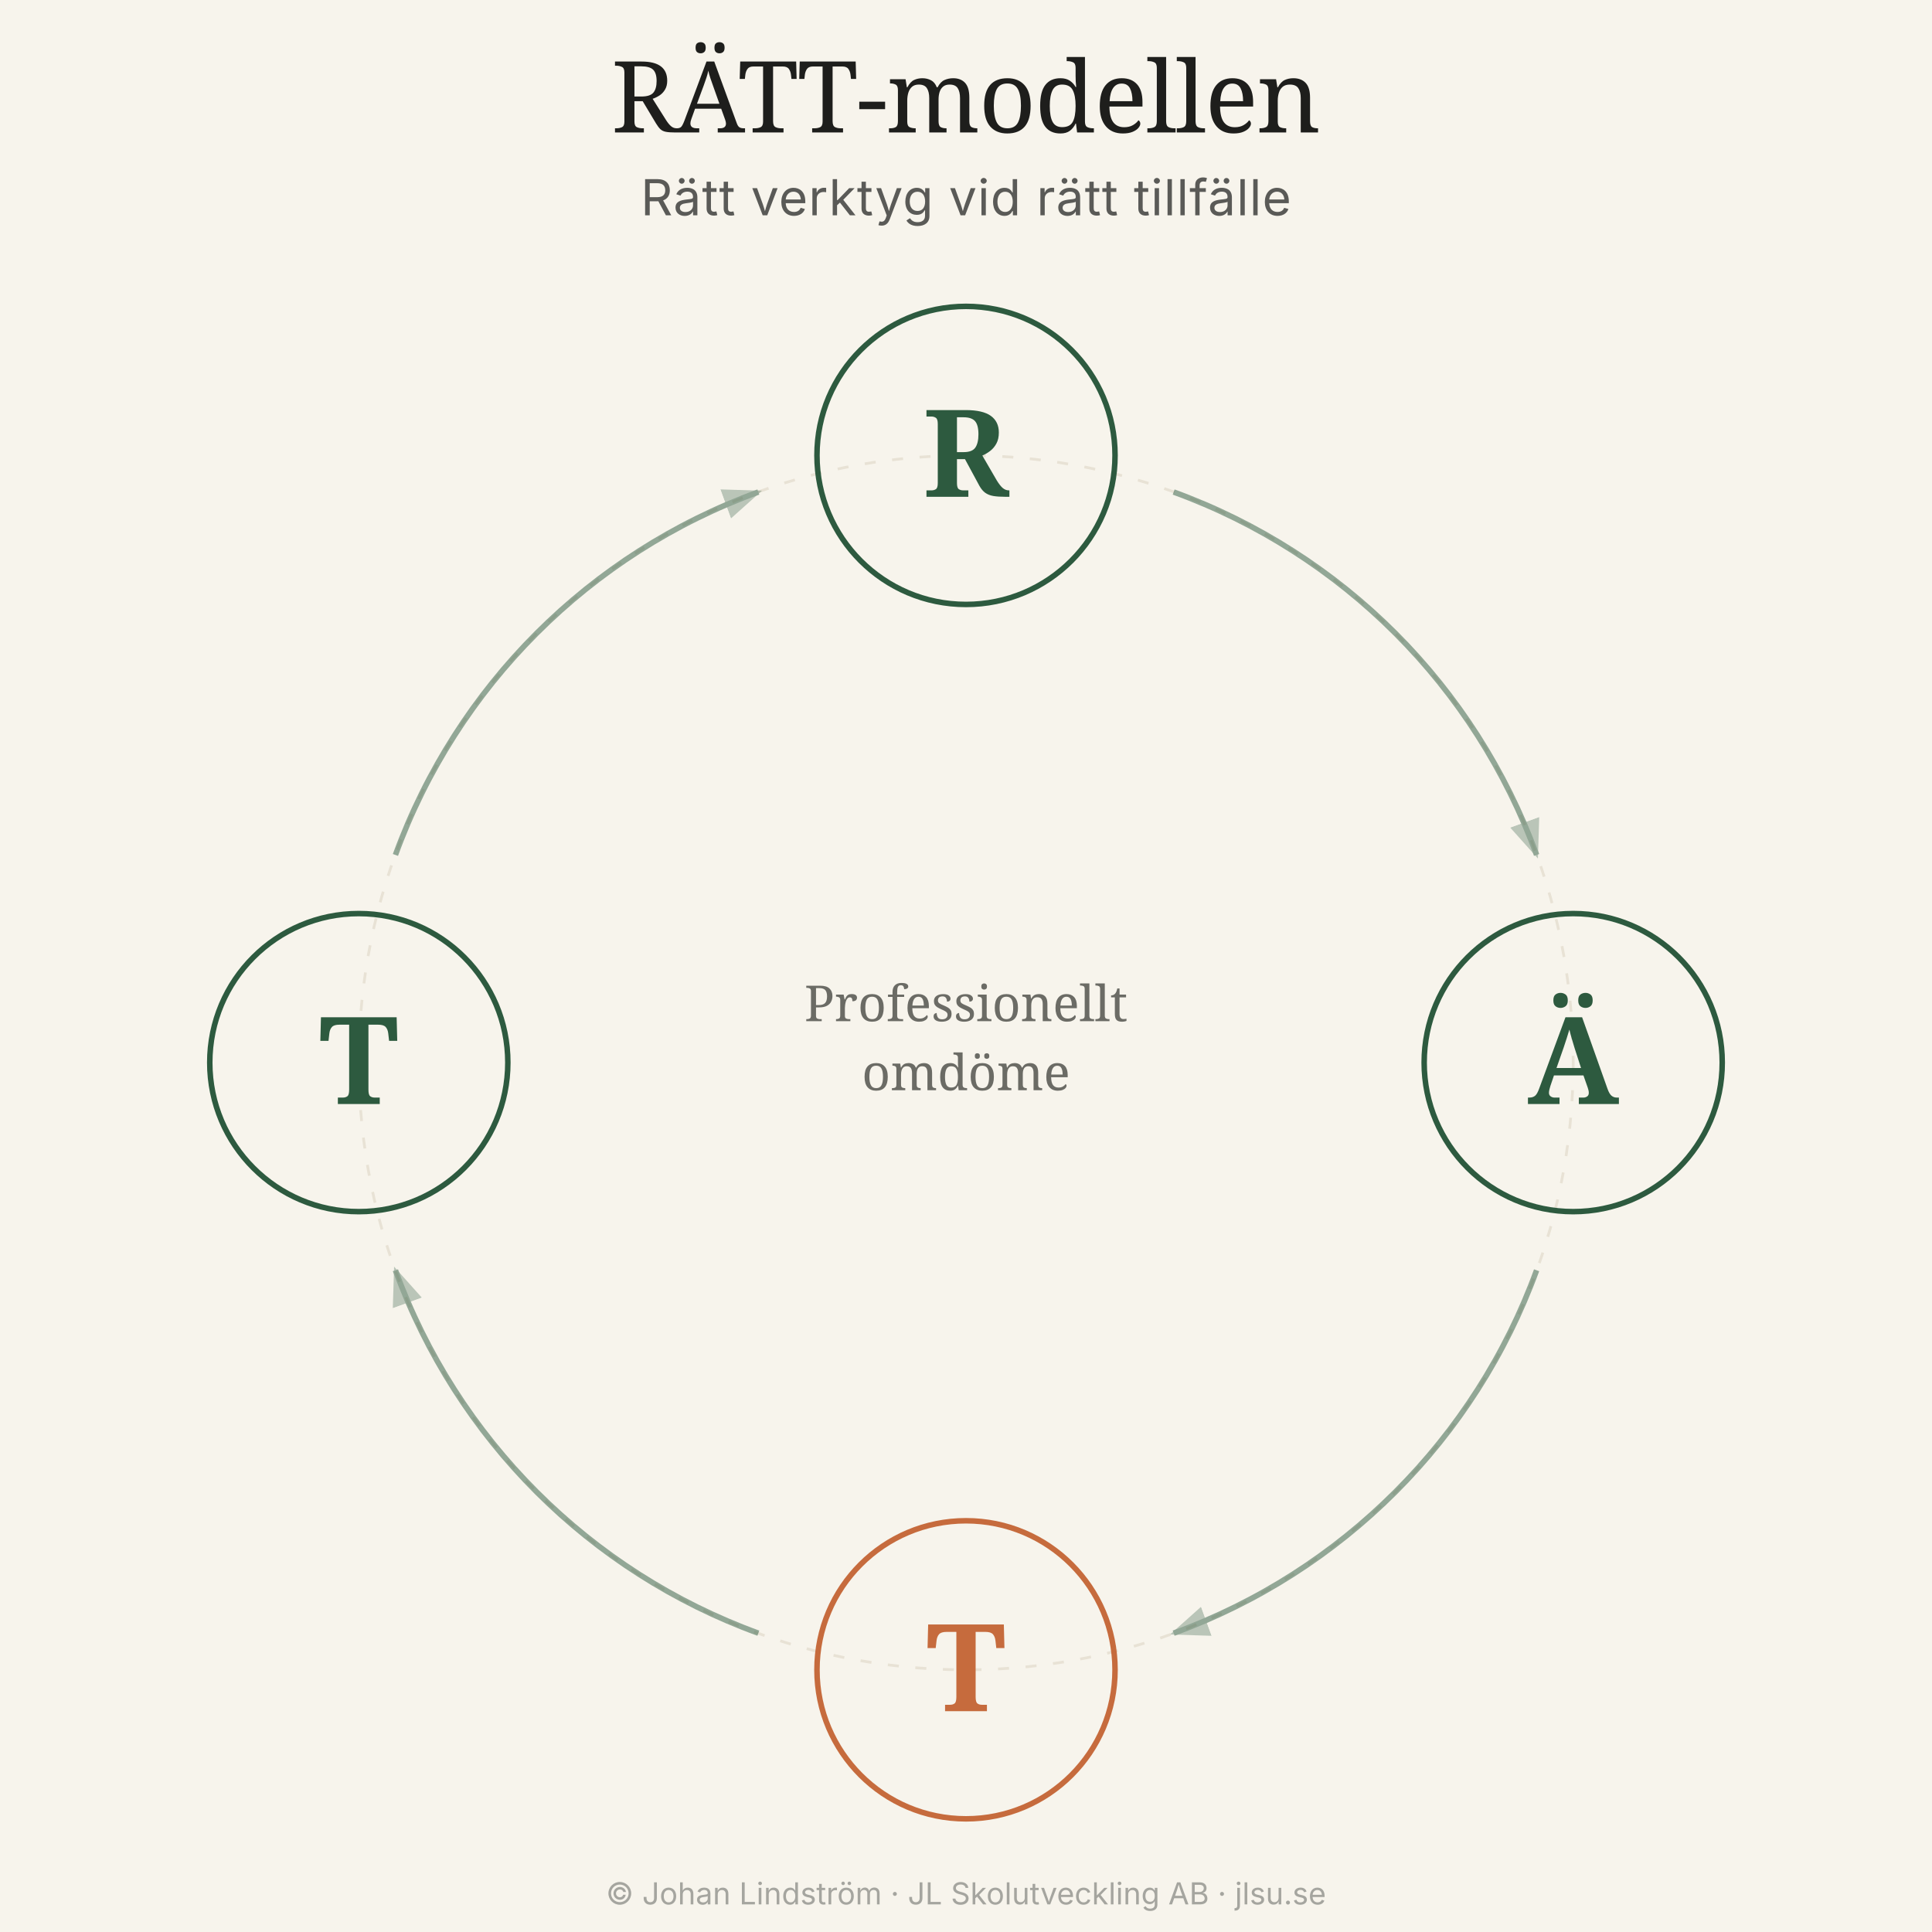
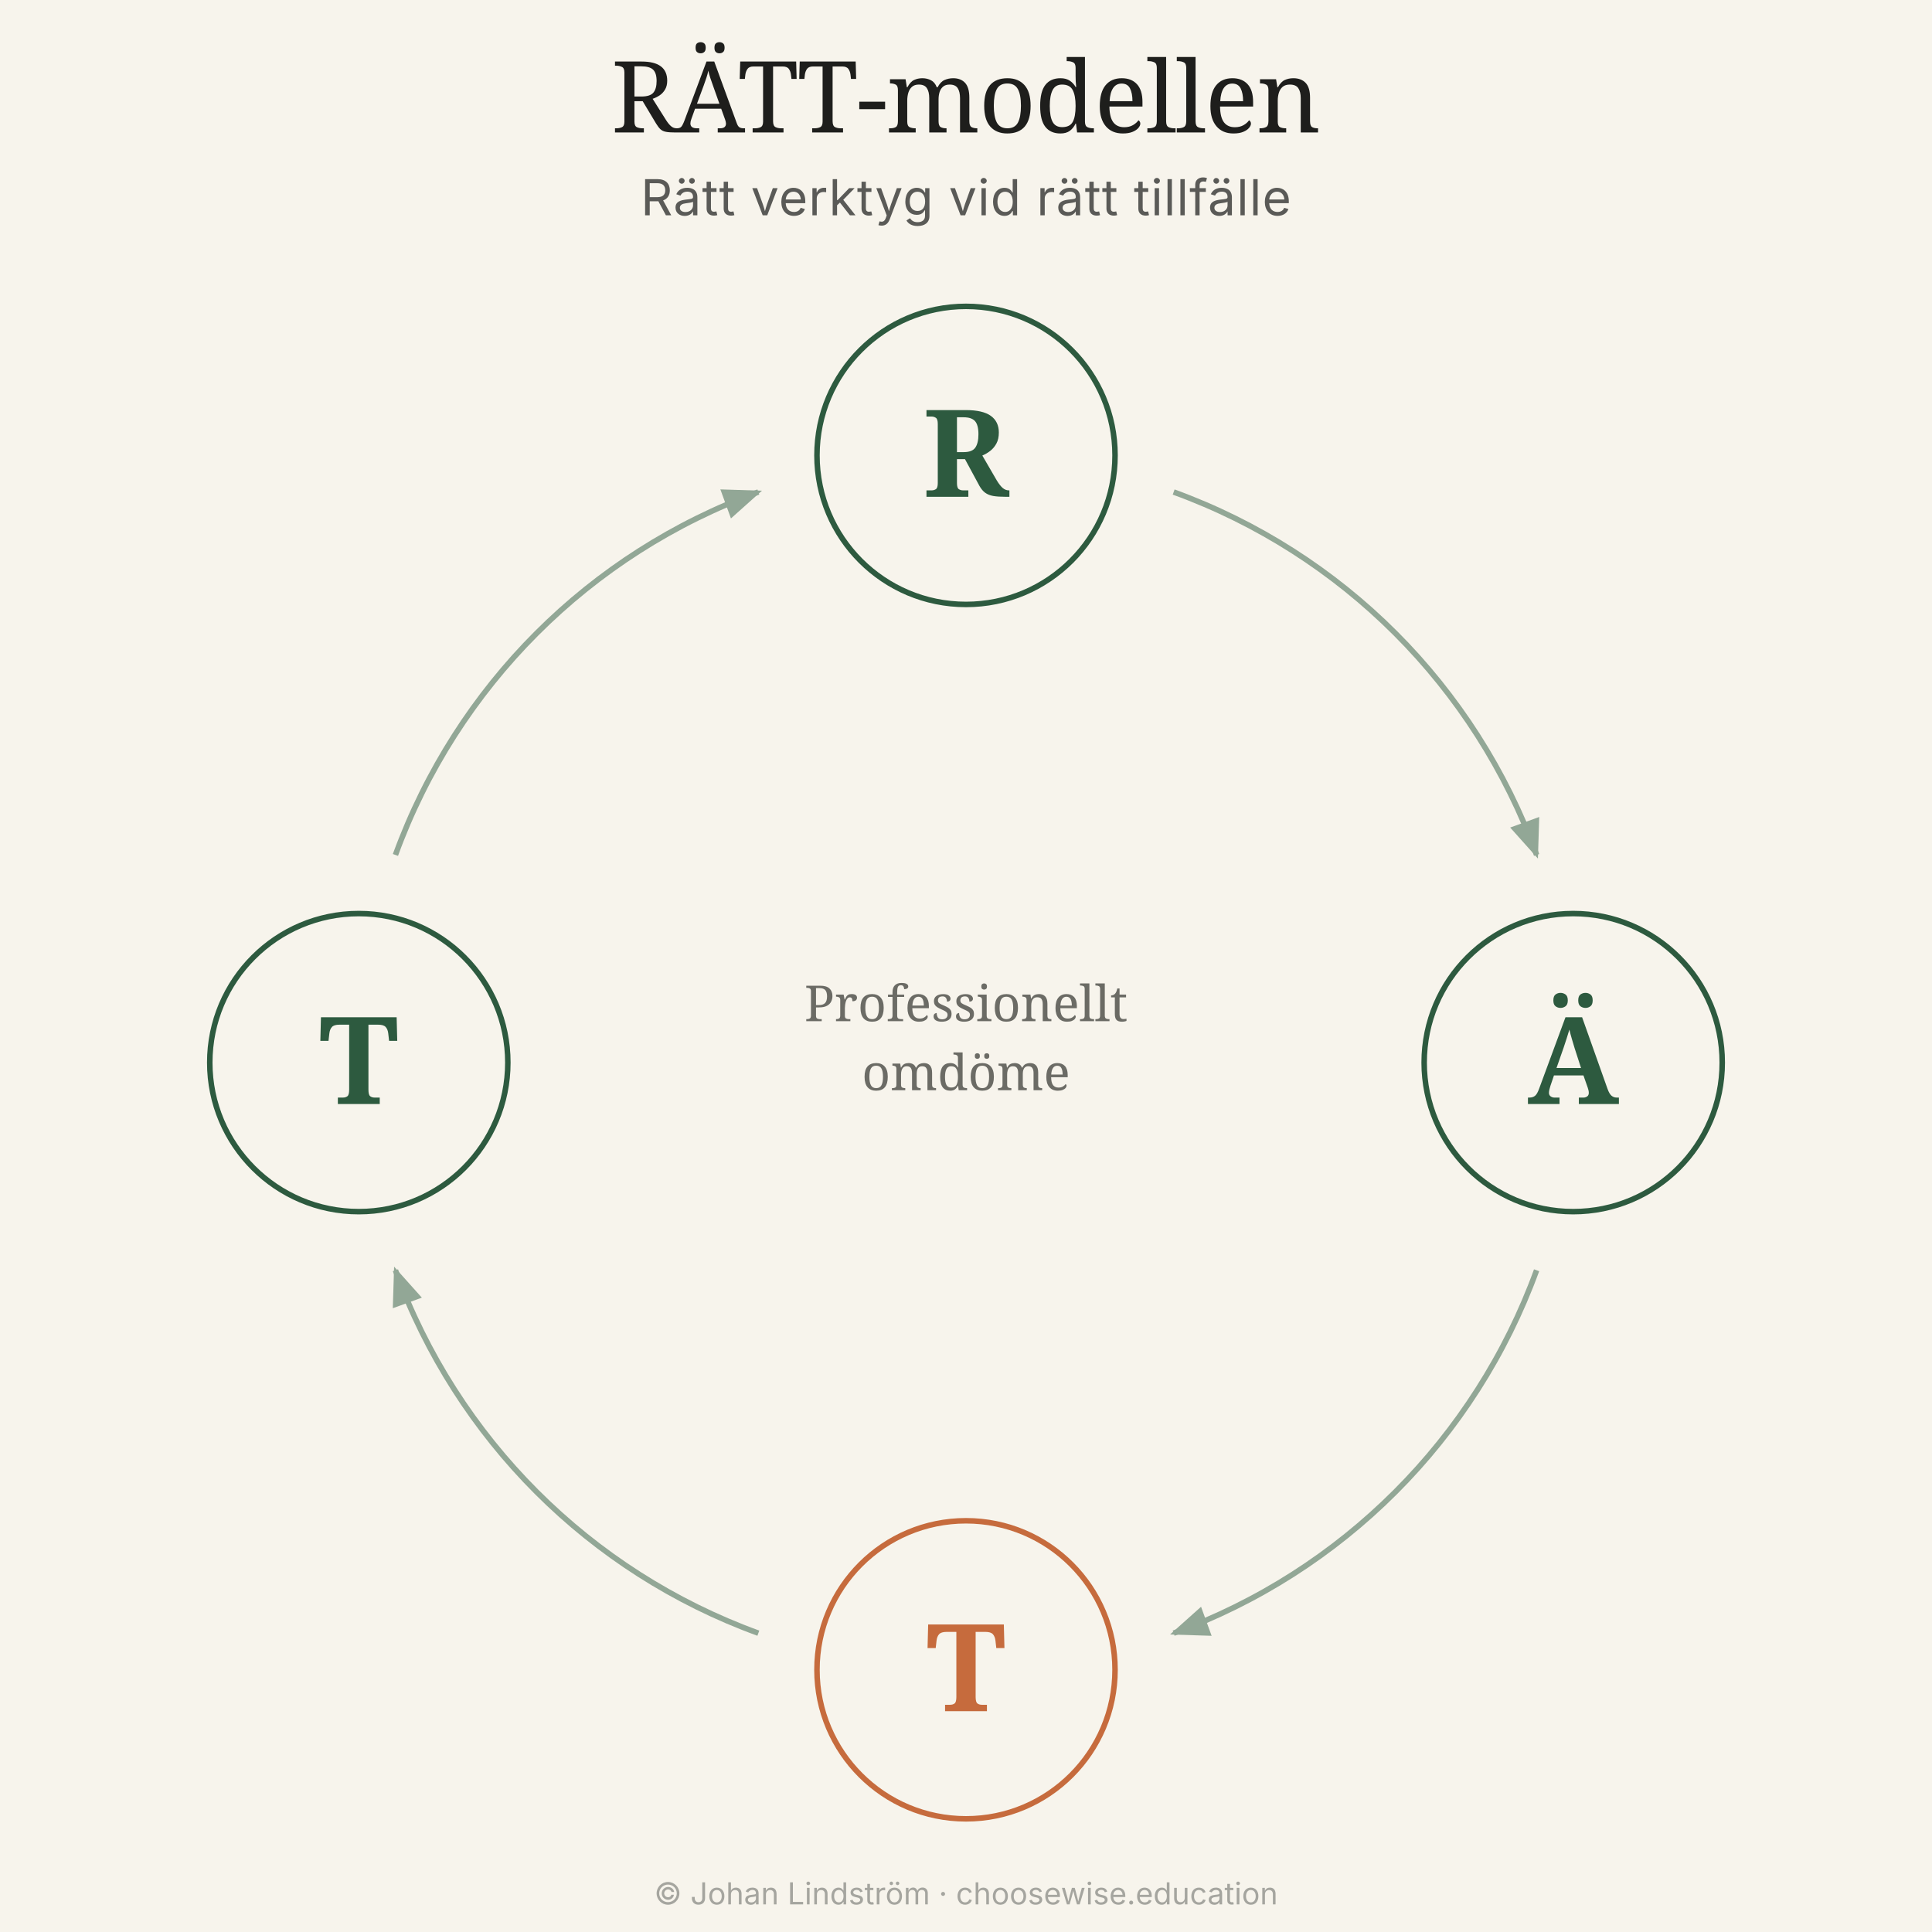
<svg xmlns="http://www.w3.org/2000/svg" viewBox="0 0 700 700">
  <rect width="700" height="700" fill="#f7f4ec" rx="0" />
  <defs>
    <marker id="arr-sv" viewBox="0 0 10 10" refX="9" refY="5" markerWidth="7" markerHeight="7" orient="auto">
-       <path d="M 0 1 L 10 5 L 0 9 z" fill="#2d5a3f" opacity="0.6" />
+       <path d="M 0 1 L 10 5 L 0 9 z" fill="#2d5a3f" />
    </marker>
  </defs>
  <text x="350" y="48" text-anchor="middle" font-family="Fraunces, Georgia, serif" font-size="36" font-weight="400" fill="#1e1e1c" letter-spacing="-0.5">RÄTT-modellen</text>
  <text x="350" y="78" text-anchor="middle" font-family="'Work Sans', -apple-system, sans-serif" font-size="18" font-weight="400" fill="#5a5a57" letter-spacing="0.3">Rätt verktyg vid rätt tillfälle</text>
  <g transform="translate(50, 85)">
-     <circle cx="300" cy="300" r="220" fill="none" stroke="#e8e2d5" stroke-width="1" stroke-dasharray="4 6" />
    <path d="M 375.24 93.27 A 220 220 0 0 1 506.74 224.76" fill="none" stroke="#2d5a3f" stroke-width="2" opacity="0.5" marker-end="url(#arr-sv)" />
    <path d="M 506.74 375.24 A 220 220 0 0 1 375.24 506.73" fill="none" stroke="#2d5a3f" stroke-width="2" opacity="0.5" marker-end="url(#arr-sv)" />
    <path d="M 224.76 506.73 A 220 220 0 0 1 93.27 375.24" fill="none" stroke="#2d5a3f" stroke-width="2" opacity="0.5" marker-end="url(#arr-sv)" />
    <path d="M 93.27 224.76 A 220 220 0 0 1 224.76 93.27" fill="none" stroke="#2d5a3f" stroke-width="2" opacity="0.5" marker-end="url(#arr-sv)" />
    <g>
      <circle cx="300" cy="80" r="54" fill="none" stroke="#2d5a3f" stroke-width="2" />
      <text x="300" y="95" text-anchor="middle" font-family="Fraunces, Georgia, serif" font-size="44" font-weight="600" fill="#2d5a3f">R</text>
    </g>
    <g>
      <circle cx="520" cy="300" r="54" fill="none" stroke="#2d5a3f" stroke-width="2" />
      <text x="520" y="315" text-anchor="middle" font-family="Fraunces, Georgia, serif" font-size="44" font-weight="600" fill="#2d5a3f">Ä</text>
    </g>
    <g>
      <circle cx="300" cy="520" r="54" fill="none" stroke="#c66b3d" stroke-width="2" />
      <text x="300" y="535" text-anchor="middle" font-family="Fraunces, Georgia, serif" font-size="44" font-weight="600" fill="#c66b3d">T</text>
    </g>
    <g>
      <circle cx="80" cy="300" r="54" fill="none" stroke="#2d5a3f" stroke-width="2" />
      <text x="80" y="315" text-anchor="middle" font-family="Fraunces, Georgia, serif" font-size="44" font-weight="600" fill="#2d5a3f">T</text>
    </g>
    <text x="300" y="285" text-anchor="middle" font-family="Fraunces, Georgia, serif" font-size="18" fill="#6b6b65">Professionellt</text>
    <text x="300" y="310" text-anchor="middle" font-family="Fraunces, Georgia, serif" font-size="18" fill="#6b6b65">omdöme</text>
  </g>
-   <text x="350" y="690" text-anchor="middle" font-family="'Work Sans', -apple-system, sans-serif" font-size="11" font-weight="400" fill="#a5a59f">© Johan Lindström · JL Skolutveckling AB · jlsu.se</text>
+   <text x="350" y="690" text-anchor="middle" font-family="'Work Sans', -apple-system, sans-serif" font-size="11" font-weight="400" fill="#a5a59f">© Johan Lindström · choosewise.education</text>
</svg>
